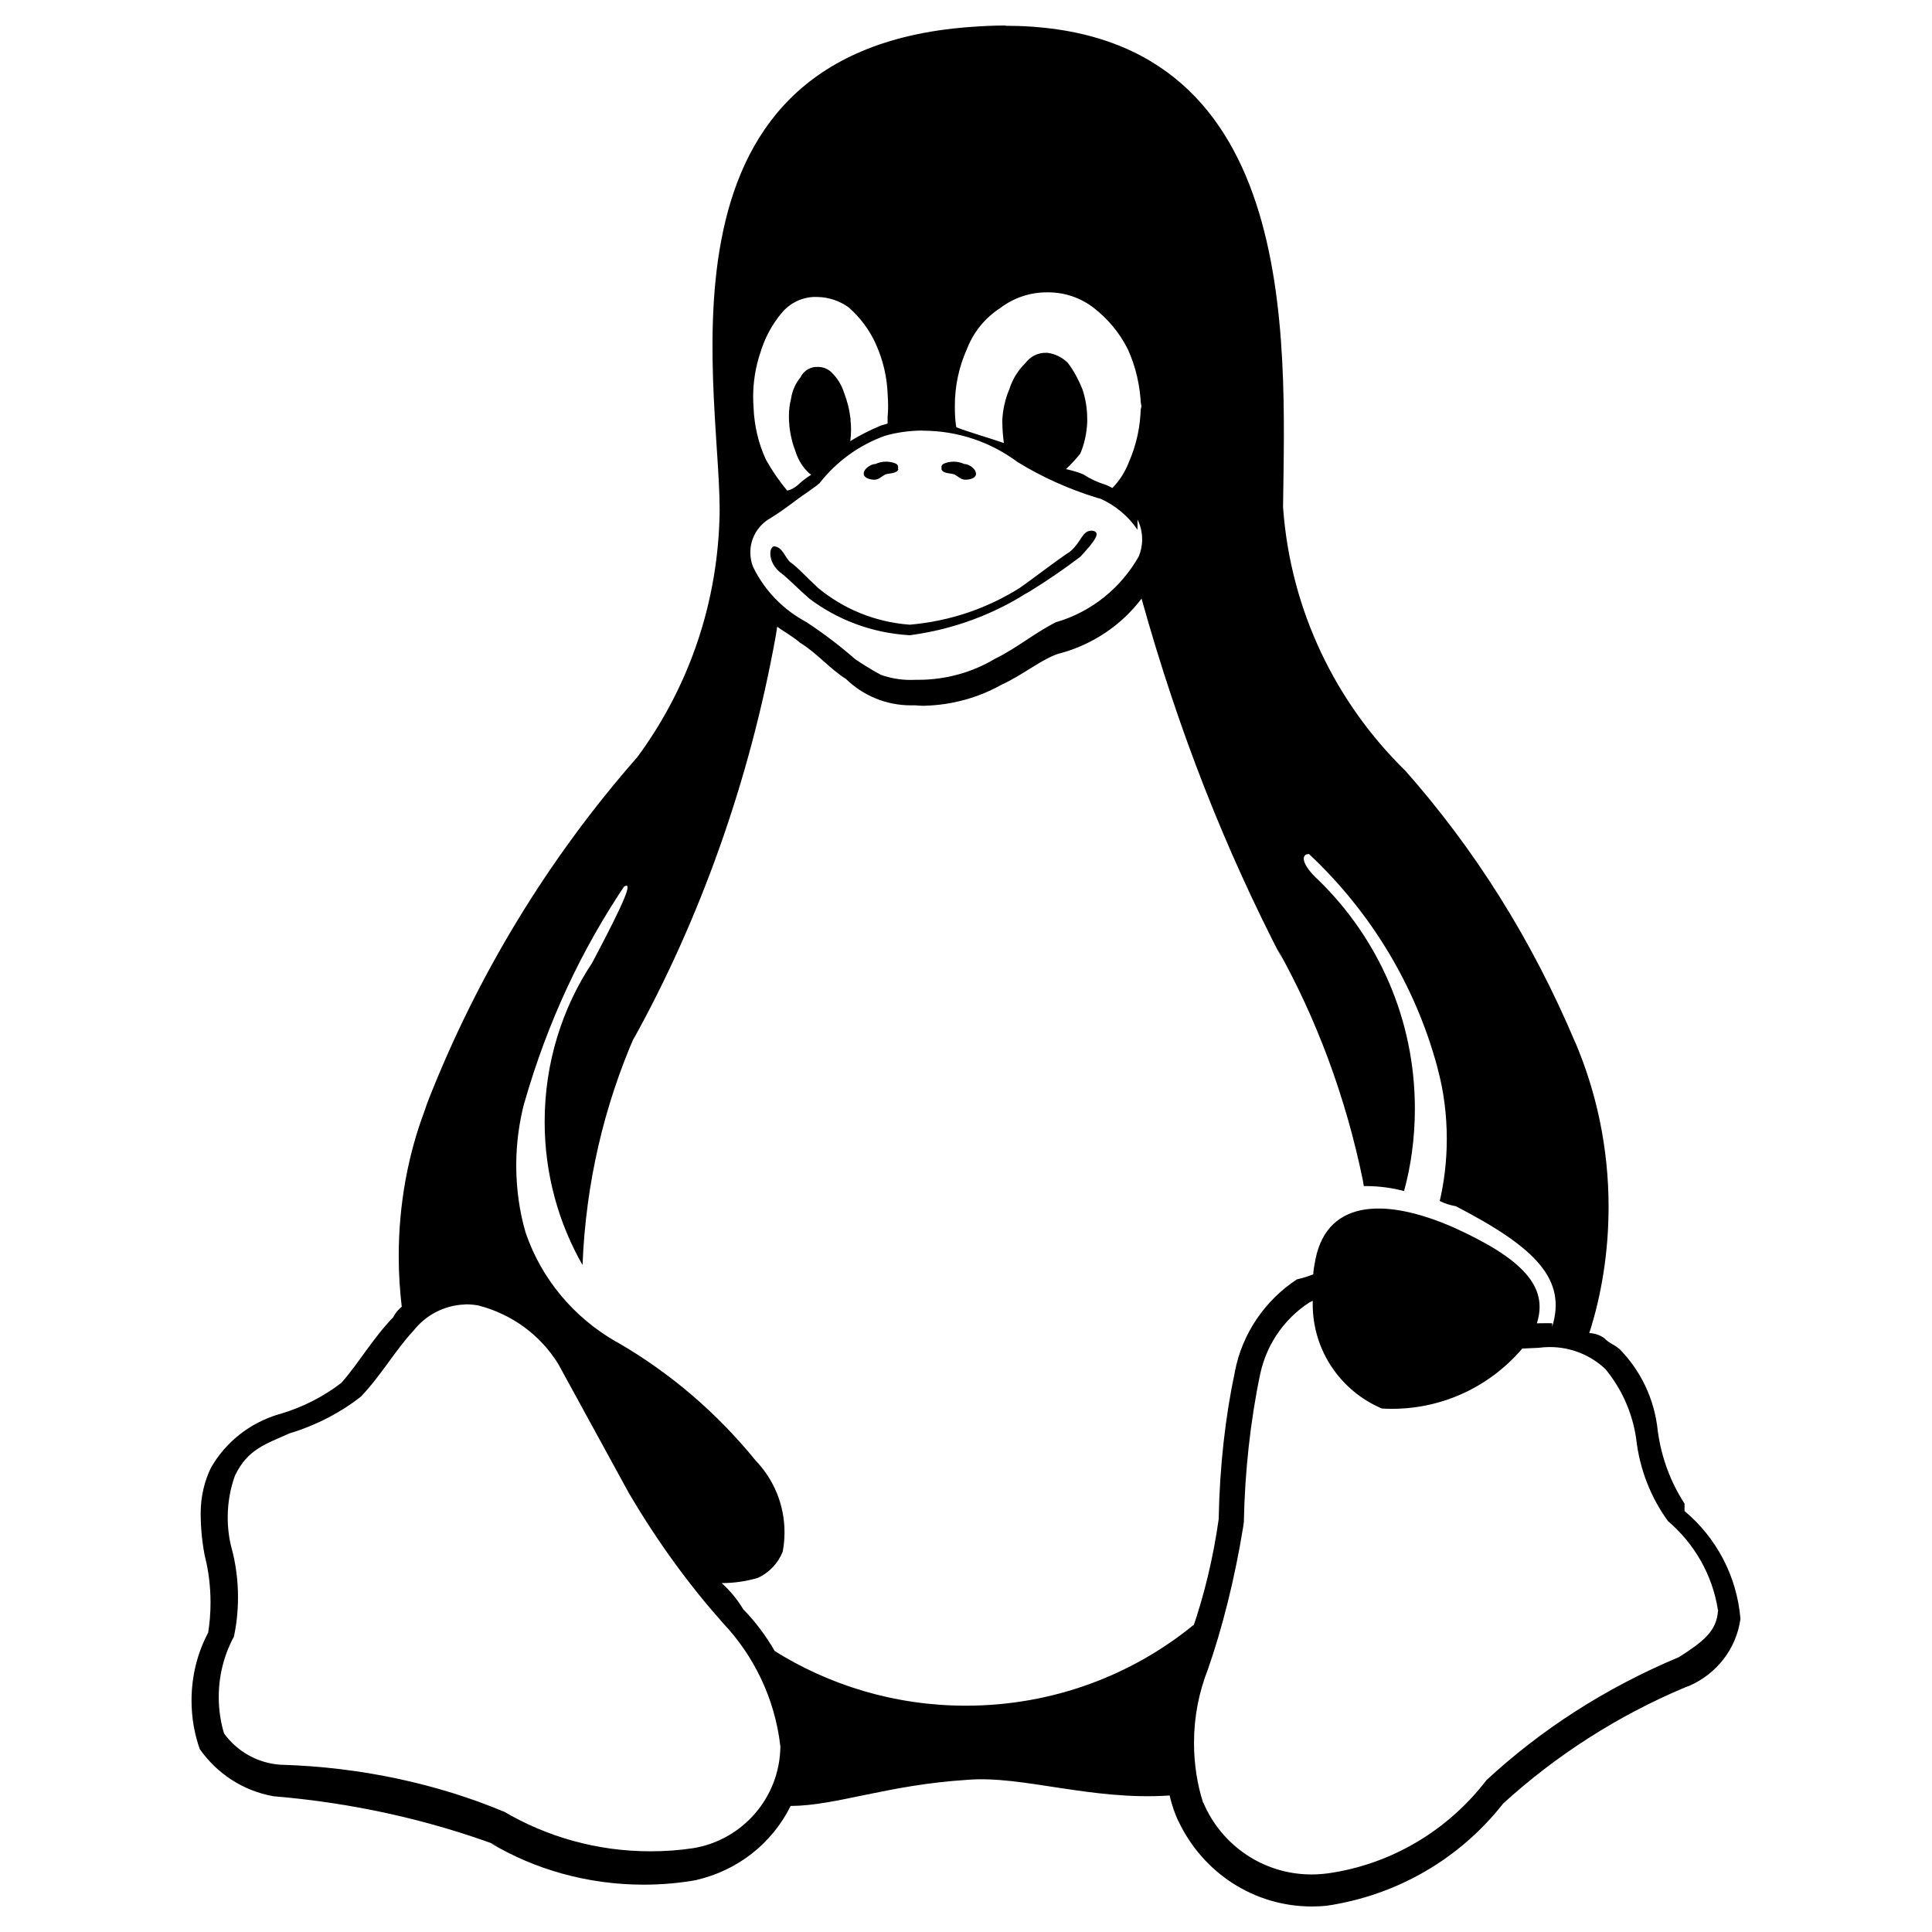
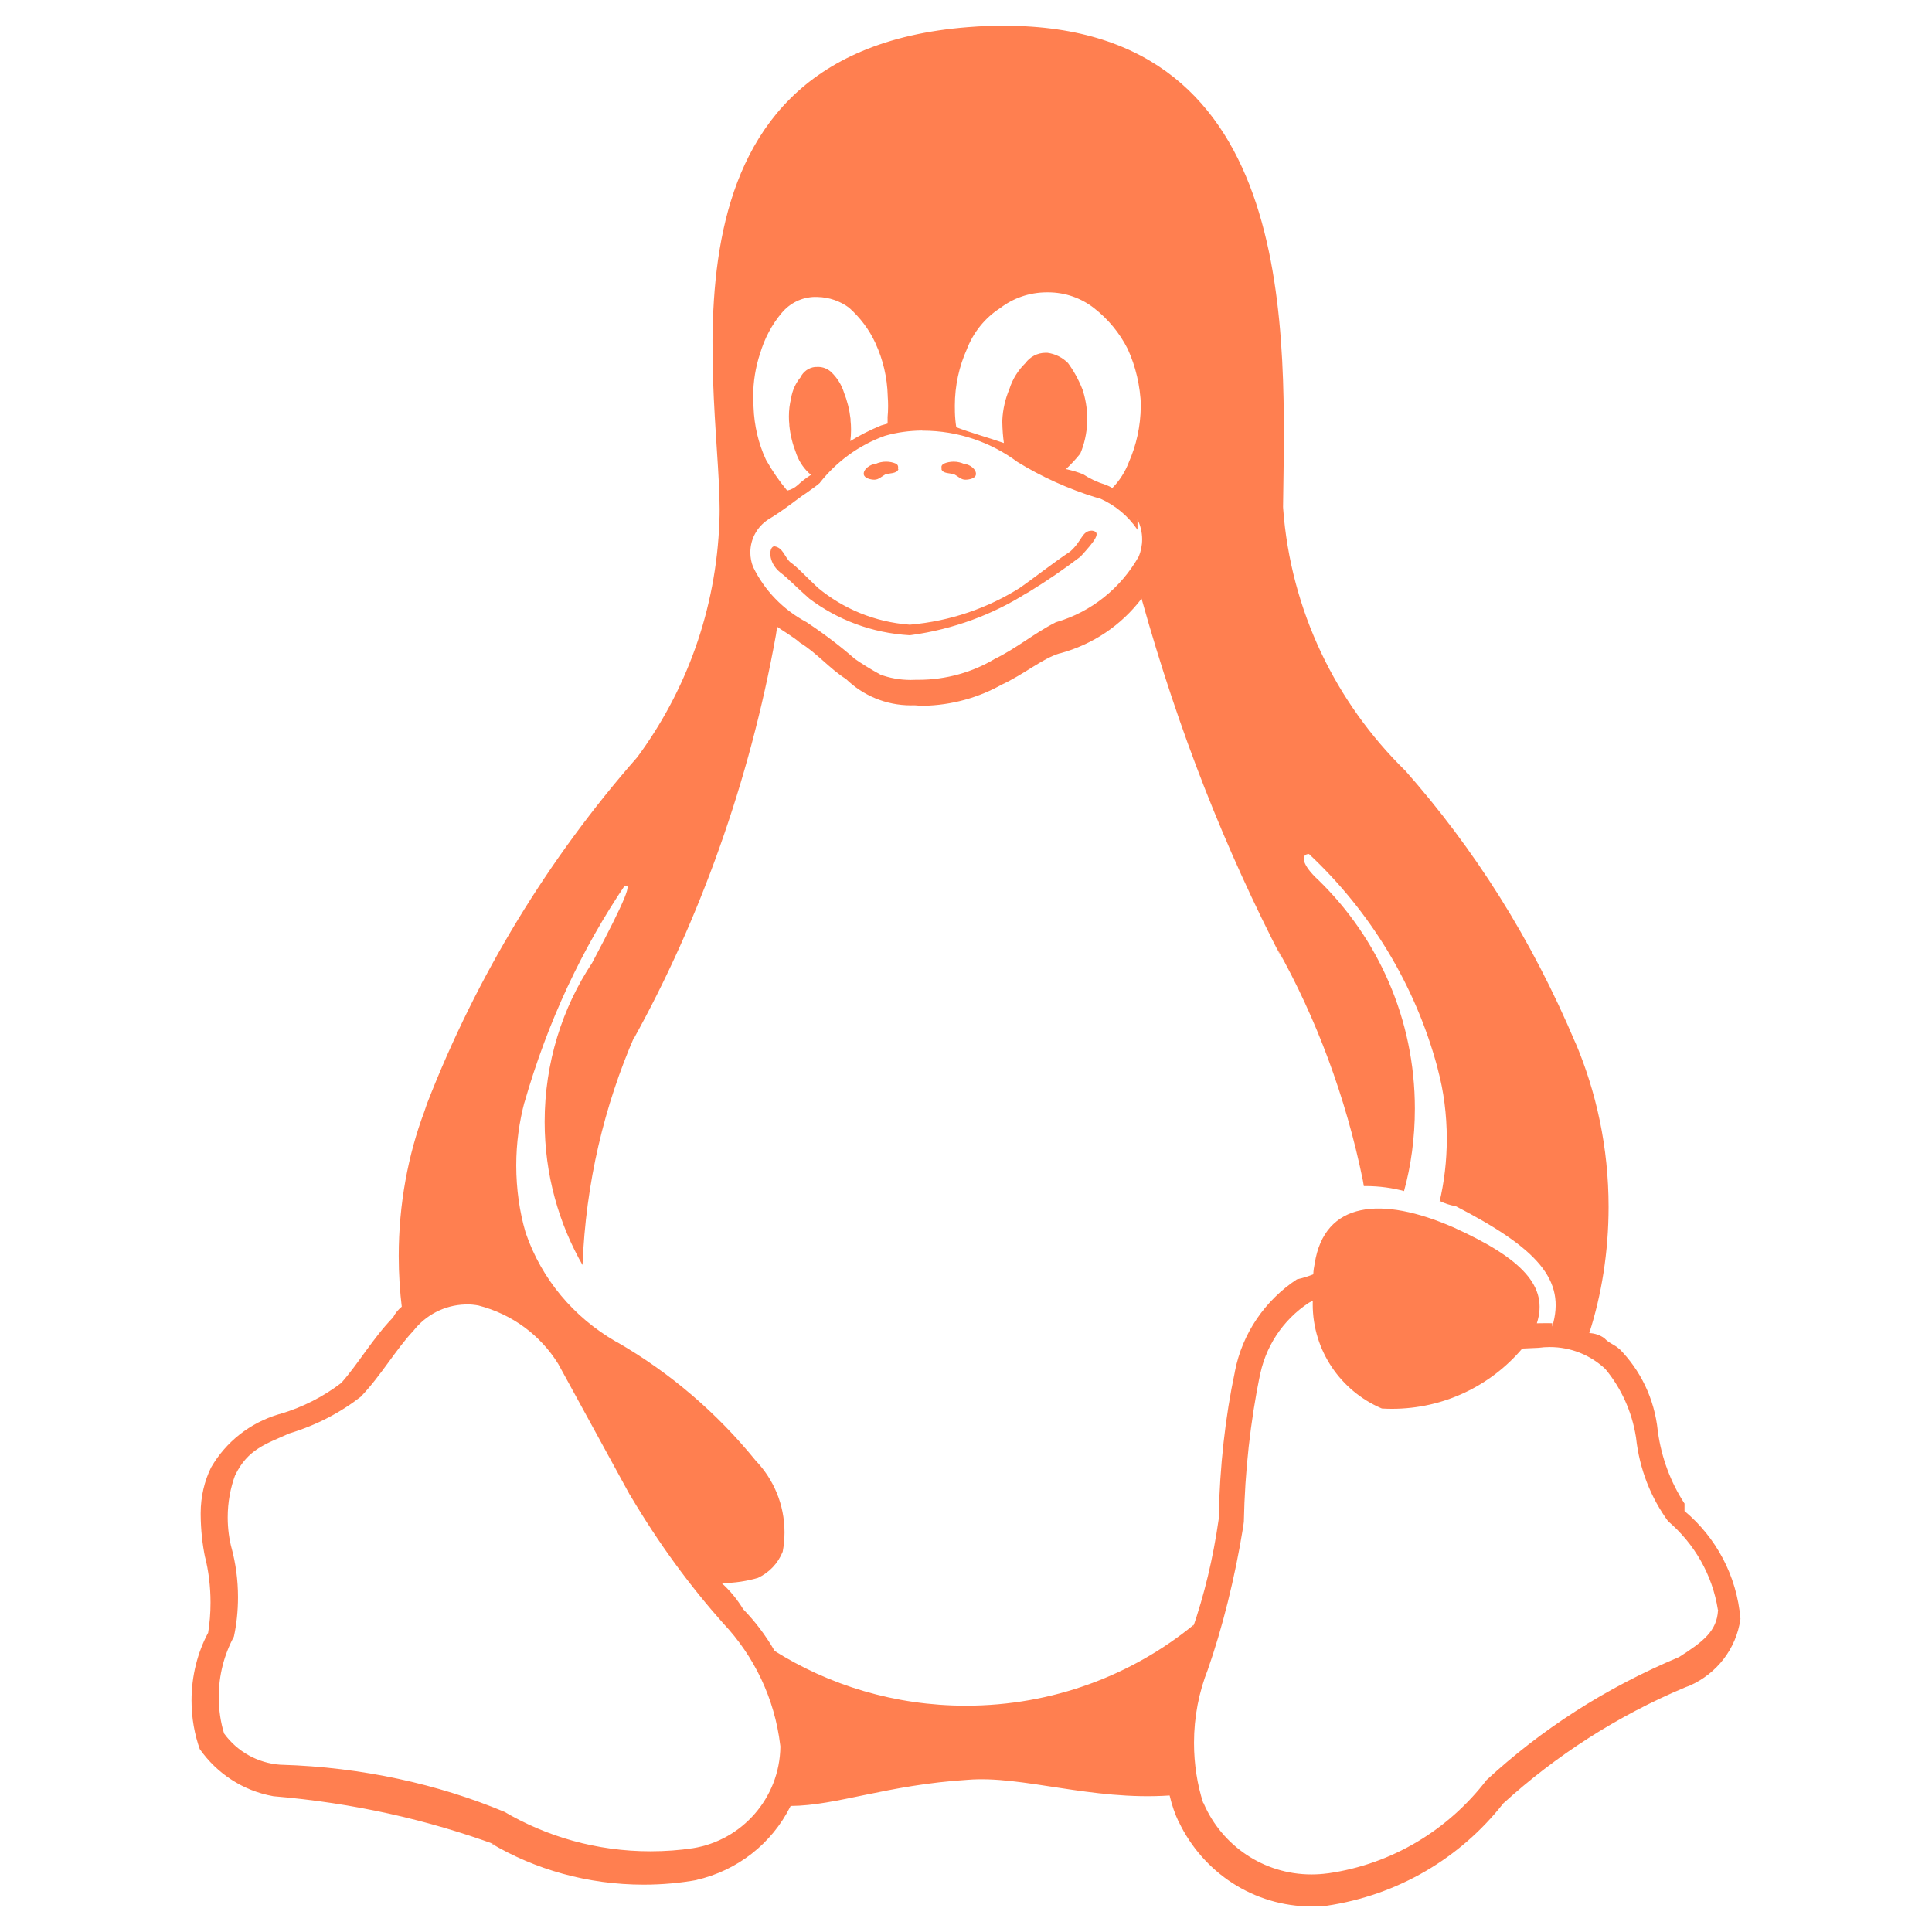
<svg xmlns="http://www.w3.org/2000/svg" width="100%" height="100%" viewBox="0 0 800 800" version="1.1" xml:space="preserve" style="fill-rule:evenodd;clip-rule:evenodd;stroke-linejoin:round;stroke-miterlimit:2;">
  <g transform="matrix(1.03867,0,0,1.03867,-15.4952,-15.5082)">
    <g id="Page-1">
-       <path d="M373.075,202C372.45,203.8 369.55,203.525 367.9,204.05C366.425,204.825 365.225,206.175 363.525,206.175C361.975,206.175 359.475,205.55 359.275,204.05C358.975,202 362.025,199.9 363.95,199.9C365.2,199.3 366.65,198.975 368.175,198.975C369.575,198.975 370.9,199.25 372.1,199.775L372.025,199.75C372.575,199.975 372.975,200.5 372.975,201.125C372.975,201.2 372.975,201.25 372.95,201.325L372.95,201.95L373.05,201.95L373.075,202ZM390.275,202L390.275,201.325C390.075,200.7 390.675,200.025 391.175,199.775C392.325,199.275 393.675,198.975 395.1,198.975C396.625,198.975 398.075,199.325 399.35,199.925L399.3,199.9C401.275,199.9 404.3,202 403.975,204.125C403.8,205.65 401.325,206.175 399.75,206.175C398.025,206.175 396.875,204.825 395.35,204.05C393.725,203.475 390.8,203.8 390.25,202.025L390.275,202ZM424.075,251.45C410.775,259.875 395.05,265.8 378.2,268.1L377.6,268.175C362.45,267.3 348.675,261.975 337.425,253.475L337.6,253.6C332.8,249.425 328.85,245.225 325.95,243.125C320.825,238.95 321.45,232.725 323.65,232.725C327.05,233.225 327.675,236.9 329.875,238.975C332.875,241.025 336.6,245.225 341.125,249.375C351.05,257.575 363.6,262.9 377.375,263.95L377.6,263.975C393.95,262.55 408.825,257.3 421.675,249.175L421.275,249.425C427.375,245.2 435.175,239 441.525,234.825C446.4,230.575 446.175,226.475 450.25,226.475C454.25,226.975 451.325,230.65 445.65,236.85C439.5,241.55 432.475,246.375 425.2,250.85L424.1,251.475L424.075,251.45ZM200.425,534.925L200.725,534.925C202.45,534.925 204.15,535.1 205.8,535.4L205.625,535.375C219.225,538.875 230.425,547.325 237.45,558.65L237.575,558.875L266,610.85L266.1,610.95C277.525,630.275 289.8,647 303.525,662.425L303.25,662.1C315.5,675.1 323.75,692 325.975,710.75L326.025,711.15L326.025,711.35C325.725,731.775 310.7,748.625 291.125,751.75L290.9,751.775C285.9,752.55 280.1,752.975 274.225,752.975C252.8,752.975 232.75,747.15 215.55,736.975L216.075,737.275C189.75,726.25 159.2,719.425 127.2,718.475L126.825,718.475C117.525,717.85 109.425,713.1 104.3,706.075L104.25,706C102.9,701.65 102.125,696.65 102.125,691.45C102.125,682.7 104.325,674.475 108.225,667.3L108.1,667.575L108.1,667.45L108.175,667.35C109.2,662.65 109.8,657.225 109.8,651.675C109.8,644.825 108.9,638.2 107.2,631.9L107.325,632.425C106.3,628.675 105.7,624.35 105.7,619.875C105.7,613.825 106.775,608.05 108.775,602.7L108.675,603.05C113.675,592.625 121.05,590.55 130.225,586.4C141.175,583.075 150.7,578.05 159,571.575L158.8,571.725L158.85,571.725L158.85,571.65C166.85,563.275 172.75,552.875 179.725,545.475C184.6,539.25 192.025,535.225 200.4,534.975L200.45,534.975L200.425,534.925ZM538.275,533.4C538.25,533.825 538.25,534.35 538.25,534.875C538.25,553.45 549.475,569.4 565.525,576.325L565.825,576.45C567.025,576.525 568.425,576.575 569.825,576.575C590.6,576.575 609.2,567.3 621.7,552.65L621.775,552.55L628.375,552.25C629.7,552.05 631.225,551.95 632.775,551.95C641.3,551.95 649.075,555.25 654.85,560.65L654.825,560.625L654.925,560.725C661.15,568.25 665.475,577.55 667.1,587.775L667.15,588.1C668.525,600.725 673.1,612.1 680.075,621.6L679.95,621.4C690.35,630.3 697.575,642.65 699.775,656.675L699.825,657L699.925,656.775L699.925,657.325L699.825,656.95C699.35,665.125 694.05,669.325 684.275,675.55C654.675,687.975 629.25,704.5 607.35,724.75L607.525,724.6C592.325,744.4 570,758.075 544.45,761.75L543.925,761.8C542.075,762.05 539.925,762.2 537.75,762.2C518.55,762.2 502.05,750.6 494.85,734.05L494.725,733.75L494.575,733.65C492.25,726.5 490.925,718.275 490.925,709.75C490.925,699.35 492.9,689.425 496.525,680.3L496.325,680.85C502.175,664.15 507.2,644.2 510.525,623.65L510.8,621.575C511.2,601.275 513.4,581.75 517.25,562.825L516.9,564.9C519.025,551.95 526.425,541.05 536.75,534.275L536.925,534.175L538.325,533.5L538.275,533.4ZM470,253.55C485,307.225 503.475,353.6 526.175,397.475L524.2,393.3C539.525,420.55 551.45,452.175 558.275,485.675L558.625,487.775L559.4,487.775C564.825,487.775 570.075,488.5 575.075,489.875L574.65,489.775C577.4,479.9 578.975,468.575 578.975,456.875C578.975,421.225 564.3,388.975 540.65,365.9L540.625,365.875C533.75,359.625 533.375,355.4 536.775,355.4C561.05,378.15 579,407.35 587.9,440.25L588.2,441.525C590.425,449.75 591.7,459.2 591.7,468.95C591.7,477.725 590.675,486.275 588.725,494.45L588.875,493.7C590.725,494.65 592.875,495.375 595.15,495.775L595.3,495.8C627.55,512.475 639.45,525.1 633.725,543.825L633.725,542.475C631.85,542.375 629.975,542.475 628.1,542.475L627.6,542.475C632.325,527.875 621.925,516.7 594.325,504.225C565.75,491.725 542.9,493.725 539.025,518.75C538.75,519.975 538.55,521.4 538.475,522.875L538.475,522.95C536.65,523.7 534.475,524.4 532.225,524.9L531.95,524.95C519.25,533.35 510.2,546.425 507.225,561.675L507.175,562.025C503.475,579.4 501.15,599.525 500.775,620.1L500.775,620.5C498.5,636.425 495.025,650.675 490.325,664.325L490.825,662.675C466.25,682.775 434.55,694.925 399.975,694.925C371.725,694.925 345.375,686.8 323.15,672.75L323.75,673.1C320.1,666.775 315.925,661.3 311.175,656.425L311.2,656.45C308.775,652.45 305.925,649.025 302.65,646.075L302.6,646.05C307.775,646.05 312.775,645.275 317.5,643.85L317.125,643.95C321.625,641.825 325.075,638.15 326.9,633.65L326.95,633.525C327.4,631.2 327.675,628.55 327.675,625.825C327.675,614.7 323.3,604.625 316.15,597.175L316.175,597.2C300.7,578.175 282.2,562.325 261.275,550.2L260.325,549.7C243.55,540 230.85,524.825 224.575,506.65L224.4,506.1C222.075,498.15 220.725,489 220.725,479.55C220.725,470.725 221.9,462.175 224.075,454.025L223.925,454.7C233.35,421.85 246.95,393.175 264.425,367.3L263.725,368.375C267.075,366.35 264.875,372.6 250.975,398.8C239.125,416.625 232.05,438.55 232.05,462.125C232.05,483.125 237.65,502.8 247.45,519.775L247.15,519.225C248.45,486.5 255.775,455.8 268,427.75L267.375,429.375C293.75,381.825 313.725,326.6 324.25,268.075L324.75,264.8C326.25,265.925 331.525,269.025 333.775,271.1C340.575,275.25 345.65,281.5 352.2,285.625C358.875,292.125 368.025,296.125 378.075,296.125C378.6,296.125 379.125,296.125 379.65,296.1L379.575,296.1C380.8,296.2 381.925,296.3 383,296.3C394.475,296.075 405.175,293 414.475,287.75L414.15,287.925C423.2,283.75 430.4,277.5 437.275,275.425L437.425,275.425C450.8,271.8 462,264.075 469.925,253.7L470.025,253.55L470,253.55ZM382.525,186.625L382.75,186.625C396.975,186.625 410.1,191.3 420.675,199.2L420.5,199.075C429.95,204.925 440.85,209.9 452.375,213.425L453.375,213.675L453.475,213.675C459.625,216.425 464.7,220.7 468.325,226.025L468.4,226.15L468.4,222.05C469.55,224.35 470.25,227.075 470.25,229.95C470.25,232.4 469.75,234.725 468.875,236.85L468.925,236.725C461.725,249.4 450.05,258.825 436.1,262.925L435.7,263.025L435.7,263.075C427.325,267.3 420.05,273.475 411.5,277.6C402.75,282.85 392.225,285.95 380.95,285.95L379.825,285.95L379.875,285.95C379.325,285.975 378.675,286 378.025,286C373.675,286 369.475,285.225 365.625,283.775L365.875,283.85C361.9,281.675 358.625,279.625 355.45,277.425L355.8,277.675C350.125,272.7 343.875,267.925 337.325,263.55L336.675,263.15L336.675,263L336.525,263C327.15,258.025 319.775,250.4 315.225,241.1L315.1,240.8C314.425,239.125 314.05,237.175 314.05,235.15C314.05,229.7 316.85,224.9 321.075,222.1L321.125,222.075C328.125,217.85 333,213.6 336.225,211.575C339.475,209.275 340.7,208.4 341.725,207.475L341.775,207.475L341.775,207.375C348.475,198.9 357.35,192.4 367.575,188.725L367.975,188.6C372.325,187.35 377.325,186.625 382.5,186.575L382.525,186.575L382.525,186.625ZM339.725,133.325L340.85,133.325C345.55,133.425 349.875,135 353.375,137.575L353.325,137.525C357.8,141.5 361.45,146.325 363.95,151.775L364.05,152.05C366.875,158.175 368.625,165.3 368.825,172.8L368.825,173C368.925,174.15 368.975,175.475 368.975,176.8C368.975,178.375 368.9,179.95 368.75,181.5L368.775,181.3L368.775,183.8C367.85,184.025 367.025,184.35 366.175,184.55C361.4,186.525 357.375,188.625 353.55,191L353.9,190.8C354.1,189.425 354.2,187.85 354.2,186.25C354.2,184.925 354.125,183.6 353.975,182.3L354,182.45L354,181.975C353.55,178.125 352.65,174.6 351.325,171.275L351.425,171.55C350.4,168.25 348.6,165.45 346.25,163.225C344.875,161.975 343.05,161.2 341.025,161.2C340.85,161.2 340.675,161.2 340.5,161.225L340.525,161.225L339.875,161.225C337.3,161.5 335.15,163.1 334.075,165.3L334.05,165.35C332.125,167.675 330.8,170.55 330.3,173.7L330.3,173.8C329.725,175.95 329.425,178.425 329.425,180.975C329.425,182.075 329.475,183.175 329.6,184.25L329.6,184.125L329.6,184.6C330,188.45 330.9,192 332.2,195.3L332.1,195.025C333.15,198.325 334.925,201.15 337.275,203.4C337.575,203.7 337.925,203.95 338.325,204.15L338.35,204.15C336.275,205.475 334.475,206.875 332.825,208.425L332.85,208.4C331.725,209.4 330.35,210.15 328.825,210.5L328.75,210.525C325.675,206.85 322.825,202.725 320.375,198.375L320.175,197.975C317.35,191.85 315.6,184.75 315.325,177.225L315.325,177.125C315.225,175.925 315.175,174.525 315.175,173.1C315.175,167.075 316.15,161.275 317.925,155.85L317.825,156.25C319.675,149.8 322.7,144.225 326.725,139.475L326.675,139.55C329.85,135.8 334.5,133.425 339.725,133.3L339.75,133.3L339.725,133.325ZM432.25,131.475L432.775,131.475C439.65,131.475 445.95,133.8 451,137.7L450.925,137.65C456.65,142.075 461.25,147.65 464.475,154.025L464.6,154.3C467.625,160.95 469.5,168.675 469.775,176.825L469.775,176.925C469.775,176.3 469.95,175.675 469.95,175.05L469.95,178.325L469.825,177.675L469.7,176.925C469.625,184.925 467.925,192.475 464.875,199.35L465.025,199C463.475,203.075 461.225,206.575 458.375,209.475C457.625,209.025 456.7,208.6 455.775,208.225L455.625,208.175C452.25,207.125 449.3,205.7 446.625,203.95L446.75,204.025C444.825,203.225 442.525,202.525 440.15,202L439.875,201.95C441.9,200.05 443.775,198.025 445.5,195.875L445.6,195.75C447.175,192.05 448.15,187.775 448.35,183.275L448.35,181.95C448.35,177.7 447.65,173.625 446.35,169.825L446.425,170.1C444.85,166.125 442.925,162.7 440.625,159.575L440.725,159.7C438.55,157.5 435.675,156 432.45,155.575L431.775,155.575C428.475,155.575 425.525,157.2 423.725,159.675L423.7,159.7C420.8,162.525 418.6,166.025 417.35,169.95L417.3,170.125C415.725,173.8 414.7,178.075 414.5,182.525L414.5,183.2C414.55,186.2 414.775,189.1 415.175,191.925L415.125,191.55C409.1,189.45 401.45,187.325 396.15,185.25C395.85,183.425 395.65,181.275 395.6,179.075L395.6,178.375C395.575,177.875 395.575,177.3 395.575,176.725C395.575,168.625 397.3,160.95 400.425,154.025L400.275,154.375C402.925,147.4 407.6,141.675 413.575,137.8L413.7,137.725C418.8,133.825 425.25,131.475 432.25,131.475ZM415.75,25.1C410.9,25.1 405.9,25.35 400.75,25.75C268.725,36.15 303.75,175.925 301.725,222.5C300.475,258.15 288.375,290.725 268.6,317.3L268.925,316.85C233.75,356.9 205.05,403.7 185.15,454.925L184.075,458.1C177.625,475.225 173.875,495 173.875,515.65C173.875,522.775 174.325,529.8 175.175,536.675L175.1,535.85C173.7,537 172.525,538.4 171.7,540L171.675,540.075C163.55,548.45 157.625,558.825 150.95,566.275C143.875,571.7 135.575,575.975 126.575,578.625L126.05,578.75C114.45,582.225 105,589.8 99.175,599.775L99.05,600C96.45,605.3 94.925,611.525 94.925,618.125L94.925,618.85L94.925,618.825C94.975,624.775 95.575,630.55 96.75,636.15L96.65,635.575C98.05,641.05 98.85,647.35 98.85,653.825C98.85,658.075 98.5,662.25 97.825,666.325L97.875,665.875C93.7,673.7 91.275,683 91.275,692.875C91.275,699.825 92.475,706.475 94.7,712.65L94.575,712.25C101.4,721.95 111.725,728.8 123.675,730.975L123.95,731.025C155.8,733.7 185.225,740.35 212.975,750.525L210.625,749.775C228.075,760.15 249.1,766.275 271.525,766.275C278.875,766.275 286.075,765.625 293.075,764.35L292.35,764.45C309.025,760.675 322.625,749.8 329.95,735.225L330.1,734.9C348.45,734.8 368.525,726.5 400.7,724.475C422.525,722.675 449.875,732.825 481.2,730.725C482.125,734.7 483.35,738.175 484.9,741.45L484.75,741.125L484.85,741.225C494.45,761.325 514.6,774.975 537.95,774.975C539.975,774.975 541.975,774.875 543.95,774.675L543.7,774.7C572.475,770.45 597.175,755.5 614.025,734.125L614.2,733.9C635.275,714.7 659.875,698.875 686.825,687.575L688.5,686.95C699.3,682.175 707.05,672.325 708.75,660.475L708.775,660.3C707.3,642.95 698.975,627.825 686.575,617.4L686.475,617.325L686.475,614.3L686.375,614.2C681.025,605.95 677.275,596.15 675.85,585.65L675.8,585.275C674.475,572.45 668.85,561.125 660.425,552.6L660.325,552.6C658.475,550.925 656.475,550.5 654.45,548.375C652.8,547.2 650.75,546.475 648.525,546.375L648.5,546.375C653.375,531.325 656.2,514.025 656.2,496.05C656.2,472.55 651.375,450.175 642.675,429.875L643.1,430.975C625.5,389.175 602.625,353.2 574.8,321.75L575.15,322.175C547.525,295.125 529.45,258.4 526.45,217.5L526.425,216.975C527.25,149.75 533.8,25.375 415.7,25.2L415.75,25.1Z" style="fill-rule:nonzero;" />
+       <path d="M373.075,202C372.45,203.8 369.55,203.525 367.9,204.05C366.425,204.825 365.225,206.175 363.525,206.175C361.975,206.175 359.475,205.55 359.275,204.05C358.975,202 362.025,199.9 363.95,199.9C365.2,199.3 366.65,198.975 368.175,198.975C369.575,198.975 370.9,199.25 372.1,199.775L372.025,199.75C372.575,199.975 372.975,200.5 372.975,201.125C372.975,201.2 372.975,201.25 372.95,201.325L372.95,201.95L373.05,201.95L373.075,202ZM390.275,202L390.275,201.325C390.075,200.7 390.675,200.025 391.175,199.775C392.325,199.275 393.675,198.975 395.1,198.975C396.625,198.975 398.075,199.325 399.35,199.925L399.3,199.9C401.275,199.9 404.3,202 403.975,204.125C403.8,205.65 401.325,206.175 399.75,206.175C398.025,206.175 396.875,204.825 395.35,204.05C393.725,203.475 390.8,203.8 390.25,202.025L390.275,202ZM424.075,251.45C410.775,259.875 395.05,265.8 378.2,268.1L377.6,268.175C362.45,267.3 348.675,261.975 337.425,253.475L337.6,253.6C332.8,249.425 328.85,245.225 325.95,243.125C320.825,238.95 321.45,232.725 323.65,232.725C327.05,233.225 327.675,236.9 329.875,238.975C332.875,241.025 336.6,245.225 341.125,249.375C351.05,257.575 363.6,262.9 377.375,263.95L377.6,263.975C393.95,262.55 408.825,257.3 421.675,249.175L421.275,249.425C427.375,245.2 435.175,239 441.525,234.825C446.4,230.575 446.175,226.475 450.25,226.475C454.25,226.975 451.325,230.65 445.65,236.85C439.5,241.55 432.475,246.375 425.2,250.85L424.1,251.475L424.075,251.45ZM200.425,534.925L200.725,534.925C202.45,534.925 204.15,535.1 205.8,535.4L205.625,535.375C219.225,538.875 230.425,547.325 237.45,558.65L237.575,558.875L266,610.85L266.1,610.95C277.525,630.275 289.8,647 303.525,662.425L303.25,662.1C315.5,675.1 323.75,692 325.975,710.75L326.025,711.15L326.025,711.35C325.725,731.775 310.7,748.625 291.125,751.75L290.9,751.775C285.9,752.55 280.1,752.975 274.225,752.975C252.8,752.975 232.75,747.15 215.55,736.975L216.075,737.275C189.75,726.25 159.2,719.425 127.2,718.475L126.825,718.475C117.525,717.85 109.425,713.1 104.3,706.075L104.25,706C102.9,701.65 102.125,696.65 102.125,691.45C102.125,682.7 104.325,674.475 108.225,667.3L108.1,667.575L108.1,667.45L108.175,667.35C109.2,662.65 109.8,657.225 109.8,651.675C109.8,644.825 108.9,638.2 107.2,631.9L107.325,632.425C106.3,628.675 105.7,624.35 105.7,619.875C105.7,613.825 106.775,608.05 108.775,602.7L108.675,603.05C113.675,592.625 121.05,590.55 130.225,586.4C141.175,583.075 150.7,578.05 159,571.575L158.8,571.725L158.85,571.725L158.85,571.65C166.85,563.275 172.75,552.875 179.725,545.475C184.6,539.25 192.025,535.225 200.4,534.975L200.45,534.975L200.425,534.925ZM538.275,533.4C538.25,533.825 538.25,534.35 538.25,534.875C538.25,553.45 549.475,569.4 565.525,576.325L565.825,576.45C567.025,576.525 568.425,576.575 569.825,576.575C590.6,576.575 609.2,567.3 621.7,552.65L621.775,552.55L628.375,552.25C629.7,552.05 631.225,551.95 632.775,551.95C641.3,551.95 649.075,555.25 654.85,560.65L654.825,560.625L654.925,560.725C661.15,568.25 665.475,577.55 667.1,587.775L667.15,588.1C668.525,600.725 673.1,612.1 680.075,621.6L679.95,621.4C690.35,630.3 697.575,642.65 699.775,656.675L699.825,657L699.925,656.775L699.925,657.325L699.825,656.95C699.35,665.125 694.05,669.325 684.275,675.55C654.675,687.975 629.25,704.5 607.35,724.75L607.525,724.6C592.325,744.4 570,758.075 544.45,761.75L543.925,761.8C542.075,762.05 539.925,762.2 537.75,762.2C518.55,762.2 502.05,750.6 494.85,734.05L494.725,733.75L494.575,733.65C492.25,726.5 490.925,718.275 490.925,709.75C490.925,699.35 492.9,689.425 496.525,680.3L496.325,680.85C502.175,664.15 507.2,644.2 510.525,623.65L510.8,621.575C511.2,601.275 513.4,581.75 517.25,562.825L516.9,564.9C519.025,551.95 526.425,541.05 536.75,534.275L536.925,534.175L538.325,533.5L538.275,533.4ZM470,253.55C485,307.225 503.475,353.6 526.175,397.475L524.2,393.3C539.525,420.55 551.45,452.175 558.275,485.675L558.625,487.775L559.4,487.775C564.825,487.775 570.075,488.5 575.075,489.875L574.65,489.775C577.4,479.9 578.975,468.575 578.975,456.875C578.975,421.225 564.3,388.975 540.65,365.9L540.625,365.875C533.75,359.625 533.375,355.4 536.775,355.4C561.05,378.15 579,407.35 587.9,440.25L588.2,441.525C590.425,449.75 591.7,459.2 591.7,468.95C591.7,477.725 590.675,486.275 588.725,494.45L588.875,493.7C590.725,494.65 592.875,495.375 595.15,495.775L595.3,495.8C627.55,512.475 639.45,525.1 633.725,543.825L633.725,542.475C631.85,542.375 629.975,542.475 628.1,542.475L627.6,542.475C632.325,527.875 621.925,516.7 594.325,504.225C565.75,491.725 542.9,493.725 539.025,518.75C538.75,519.975 538.55,521.4 538.475,522.875L538.475,522.95C536.65,523.7 534.475,524.4 532.225,524.9L531.95,524.95C519.25,533.35 510.2,546.425 507.225,561.675L507.175,562.025C503.475,579.4 501.15,599.525 500.775,620.1L500.775,620.5C498.5,636.425 495.025,650.675 490.325,664.325L490.825,662.675C466.25,682.775 434.55,694.925 399.975,694.925C371.725,694.925 345.375,686.8 323.15,672.75L323.75,673.1C320.1,666.775 315.925,661.3 311.175,656.425L311.2,656.45C308.775,652.45 305.925,649.025 302.65,646.075L302.6,646.05C307.775,646.05 312.775,645.275 317.5,643.85L317.125,643.95C321.625,641.825 325.075,638.15 326.9,633.65L326.95,633.525C327.4,631.2 327.675,628.55 327.675,625.825C327.675,614.7 323.3,604.625 316.15,597.175L316.175,597.2C300.7,578.175 282.2,562.325 261.275,550.2L260.325,549.7C243.55,540 230.85,524.825 224.575,506.65L224.4,506.1C222.075,498.15 220.725,489 220.725,479.55C220.725,470.725 221.9,462.175 224.075,454.025L223.925,454.7C233.35,421.85 246.95,393.175 264.425,367.3L263.725,368.375C267.075,366.35 264.875,372.6 250.975,398.8C239.125,416.625 232.05,438.55 232.05,462.125C232.05,483.125 237.65,502.8 247.45,519.775L247.15,519.225C248.45,486.5 255.775,455.8 268,427.75L267.375,429.375C293.75,381.825 313.725,326.6 324.25,268.075L324.75,264.8C326.25,265.925 331.525,269.025 333.775,271.1C340.575,275.25 345.65,281.5 352.2,285.625C358.875,292.125 368.025,296.125 378.075,296.125C378.6,296.125 379.125,296.125 379.65,296.1L379.575,296.1C380.8,296.2 381.925,296.3 383,296.3C394.475,296.075 405.175,293 414.475,287.75L414.15,287.925C423.2,283.75 430.4,277.5 437.275,275.425L437.425,275.425C450.8,271.8 462,264.075 469.925,253.7L470.025,253.55L470,253.55ZM382.525,186.625L382.75,186.625C396.975,186.625 410.1,191.3 420.675,199.2L420.5,199.075C429.95,204.925 440.85,209.9 452.375,213.425L453.375,213.675L453.475,213.675C459.625,216.425 464.7,220.7 468.325,226.025L468.4,226.15L468.4,222.05C469.55,224.35 470.25,227.075 470.25,229.95C470.25,232.4 469.75,234.725 468.875,236.85L468.925,236.725C461.725,249.4 450.05,258.825 436.1,262.925L435.7,263.025L435.7,263.075C427.325,267.3 420.05,273.475 411.5,277.6C402.75,282.85 392.225,285.95 380.95,285.95L379.825,285.95L379.875,285.95C379.325,285.975 378.675,286 378.025,286C373.675,286 369.475,285.225 365.625,283.775L365.875,283.85C361.9,281.675 358.625,279.625 355.45,277.425L355.8,277.675C350.125,272.7 343.875,267.925 337.325,263.55L336.675,263.15L336.675,263L336.525,263C327.15,258.025 319.775,250.4 315.225,241.1L315.1,240.8C314.425,239.125 314.05,237.175 314.05,235.15C314.05,229.7 316.85,224.9 321.075,222.1L321.125,222.075C328.125,217.85 333,213.6 336.225,211.575C339.475,209.275 340.7,208.4 341.725,207.475L341.775,207.475L341.775,207.375C348.475,198.9 357.35,192.4 367.575,188.725L367.975,188.6C372.325,187.35 377.325,186.625 382.5,186.575L382.525,186.575L382.525,186.625ZM339.725,133.325L340.85,133.325C345.55,133.425 349.875,135 353.375,137.575L353.325,137.525C357.8,141.5 361.45,146.325 363.95,151.775L364.05,152.05C366.875,158.175 368.625,165.3 368.825,172.8L368.825,173C368.925,174.15 368.975,175.475 368.975,176.8C368.975,178.375 368.9,179.95 368.75,181.5L368.775,181.3L368.775,183.8C367.85,184.025 367.025,184.35 366.175,184.55C361.4,186.525 357.375,188.625 353.55,191L353.9,190.8C354.1,189.425 354.2,187.85 354.2,186.25C354.2,184.925 354.125,183.6 353.975,182.3L354,182.45L354,181.975C353.55,178.125 352.65,174.6 351.325,171.275L351.425,171.55C350.4,168.25 348.6,165.45 346.25,163.225C344.875,161.975 343.05,161.2 341.025,161.2C340.85,161.2 340.675,161.2 340.5,161.225L340.525,161.225L339.875,161.225C337.3,161.5 335.15,163.1 334.075,165.3L334.05,165.35C332.125,167.675 330.8,170.55 330.3,173.7L330.3,173.8C329.725,175.95 329.425,178.425 329.425,180.975C329.425,182.075 329.475,183.175 329.6,184.25L329.6,184.125L329.6,184.6C330,188.45 330.9,192 332.2,195.3L332.1,195.025C333.15,198.325 334.925,201.15 337.275,203.4C337.575,203.7 337.925,203.95 338.325,204.15L338.35,204.15C336.275,205.475 334.475,206.875 332.825,208.425L332.85,208.4C331.725,209.4 330.35,210.15 328.825,210.5L328.75,210.525C325.675,206.85 322.825,202.725 320.375,198.375L320.175,197.975C317.35,191.85 315.6,184.75 315.325,177.225L315.325,177.125C315.225,175.925 315.175,174.525 315.175,173.1C315.175,167.075 316.15,161.275 317.925,155.85L317.825,156.25C319.675,149.8 322.7,144.225 326.725,139.475L326.675,139.55C329.85,135.8 334.5,133.425 339.725,133.3L339.75,133.3L339.725,133.325ZM432.25,131.475L432.775,131.475C439.65,131.475 445.95,133.8 451,137.7L450.925,137.65C456.65,142.075 461.25,147.65 464.475,154.025L464.6,154.3C467.625,160.95 469.5,168.675 469.775,176.825L469.775,176.925C469.775,176.3 469.95,175.675 469.95,175.05L469.95,178.325L469.825,177.675L469.7,176.925C469.625,184.925 467.925,192.475 464.875,199.35L465.025,199C463.475,203.075 461.225,206.575 458.375,209.475C457.625,209.025 456.7,208.6 455.775,208.225L455.625,208.175C452.25,207.125 449.3,205.7 446.625,203.95L446.75,204.025C444.825,203.225 442.525,202.525 440.15,202L439.875,201.95C441.9,200.05 443.775,198.025 445.5,195.875L445.6,195.75C447.175,192.05 448.15,187.775 448.35,183.275L448.35,181.95C448.35,177.7 447.65,173.625 446.35,169.825L446.425,170.1C444.85,166.125 442.925,162.7 440.625,159.575L440.725,159.7C438.55,157.5 435.675,156 432.45,155.575L431.775,155.575C428.475,155.575 425.525,157.2 423.725,159.675L423.7,159.7C420.8,162.525 418.6,166.025 417.35,169.95L417.3,170.125C415.725,173.8 414.7,178.075 414.5,182.525L414.5,183.2C414.55,186.2 414.775,189.1 415.175,191.925L415.125,191.55C409.1,189.45 401.45,187.325 396.15,185.25C395.85,183.425 395.65,181.275 395.6,179.075L395.6,178.375C395.575,177.875 395.575,177.3 395.575,176.725C395.575,168.625 397.3,160.95 400.425,154.025L400.275,154.375C402.925,147.4 407.6,141.675 413.575,137.8L413.7,137.725C418.8,133.825 425.25,131.475 432.25,131.475ZM415.75,25.1C410.9,25.1 405.9,25.35 400.75,25.75C268.725,36.15 303.75,175.925 301.725,222.5C300.475,258.15 288.375,290.725 268.6,317.3L268.925,316.85C233.75,356.9 205.05,403.7 185.15,454.925L184.075,458.1C177.625,475.225 173.875,495 173.875,515.65C173.875,522.775 174.325,529.8 175.175,536.675L175.1,535.85C173.7,537 172.525,538.4 171.7,540L171.675,540.075C163.55,548.45 157.625,558.825 150.95,566.275C143.875,571.7 135.575,575.975 126.575,578.625L126.05,578.75C114.45,582.225 105,589.8 99.175,599.775L99.05,600C96.45,605.3 94.925,611.525 94.925,618.125L94.925,618.85L94.925,618.825C94.975,624.775 95.575,630.55 96.75,636.15L96.65,635.575C98.05,641.05 98.85,647.35 98.85,653.825C98.85,658.075 98.5,662.25 97.825,666.325L97.875,665.875C93.7,673.7 91.275,683 91.275,692.875C91.275,699.825 92.475,706.475 94.7,712.65L94.575,712.25C101.4,721.95 111.725,728.8 123.675,730.975L123.95,731.025C155.8,733.7 185.225,740.35 212.975,750.525L210.625,749.775C228.075,760.15 249.1,766.275 271.525,766.275C278.875,766.275 286.075,765.625 293.075,764.35L292.35,764.45C309.025,760.675 322.625,749.8 329.95,735.225L330.1,734.9C348.45,734.8 368.525,726.5 400.7,724.475C422.525,722.675 449.875,732.825 481.2,730.725C482.125,734.7 483.35,738.175 484.9,741.45L484.75,741.125L484.85,741.225C494.45,761.325 514.6,774.975 537.95,774.975C539.975,774.975 541.975,774.875 543.95,774.675L543.7,774.7C572.475,770.45 597.175,755.5 614.025,734.125L614.2,733.9C635.275,714.7 659.875,698.875 686.825,687.575L688.5,686.95C699.3,682.175 707.05,672.325 708.75,660.475L708.775,660.3C707.3,642.95 698.975,627.825 686.575,617.4L686.475,617.325L686.475,614.3L686.375,614.2C681.025,605.95 677.275,596.15 675.85,585.65L675.8,585.275C674.475,572.45 668.85,561.125 660.425,552.6L660.325,552.6C658.475,550.925 656.475,550.5 654.45,548.375C652.8,547.2 650.75,546.475 648.525,546.375L648.5,546.375C653.375,531.325 656.2,514.025 656.2,496.05C656.2,472.55 651.375,450.175 642.675,429.875L643.1,430.975C625.5,389.175 602.625,353.2 574.8,321.75L575.15,322.175C547.525,295.125 529.45,258.4 526.45,217.5L526.425,216.975C527.25,149.75 533.8,25.375 415.7,25.2L415.75,25.1Z" style="fill:rgb(255,127,80);fill-rule:nonzero;" />
    </g>
  </g>
</svg>
